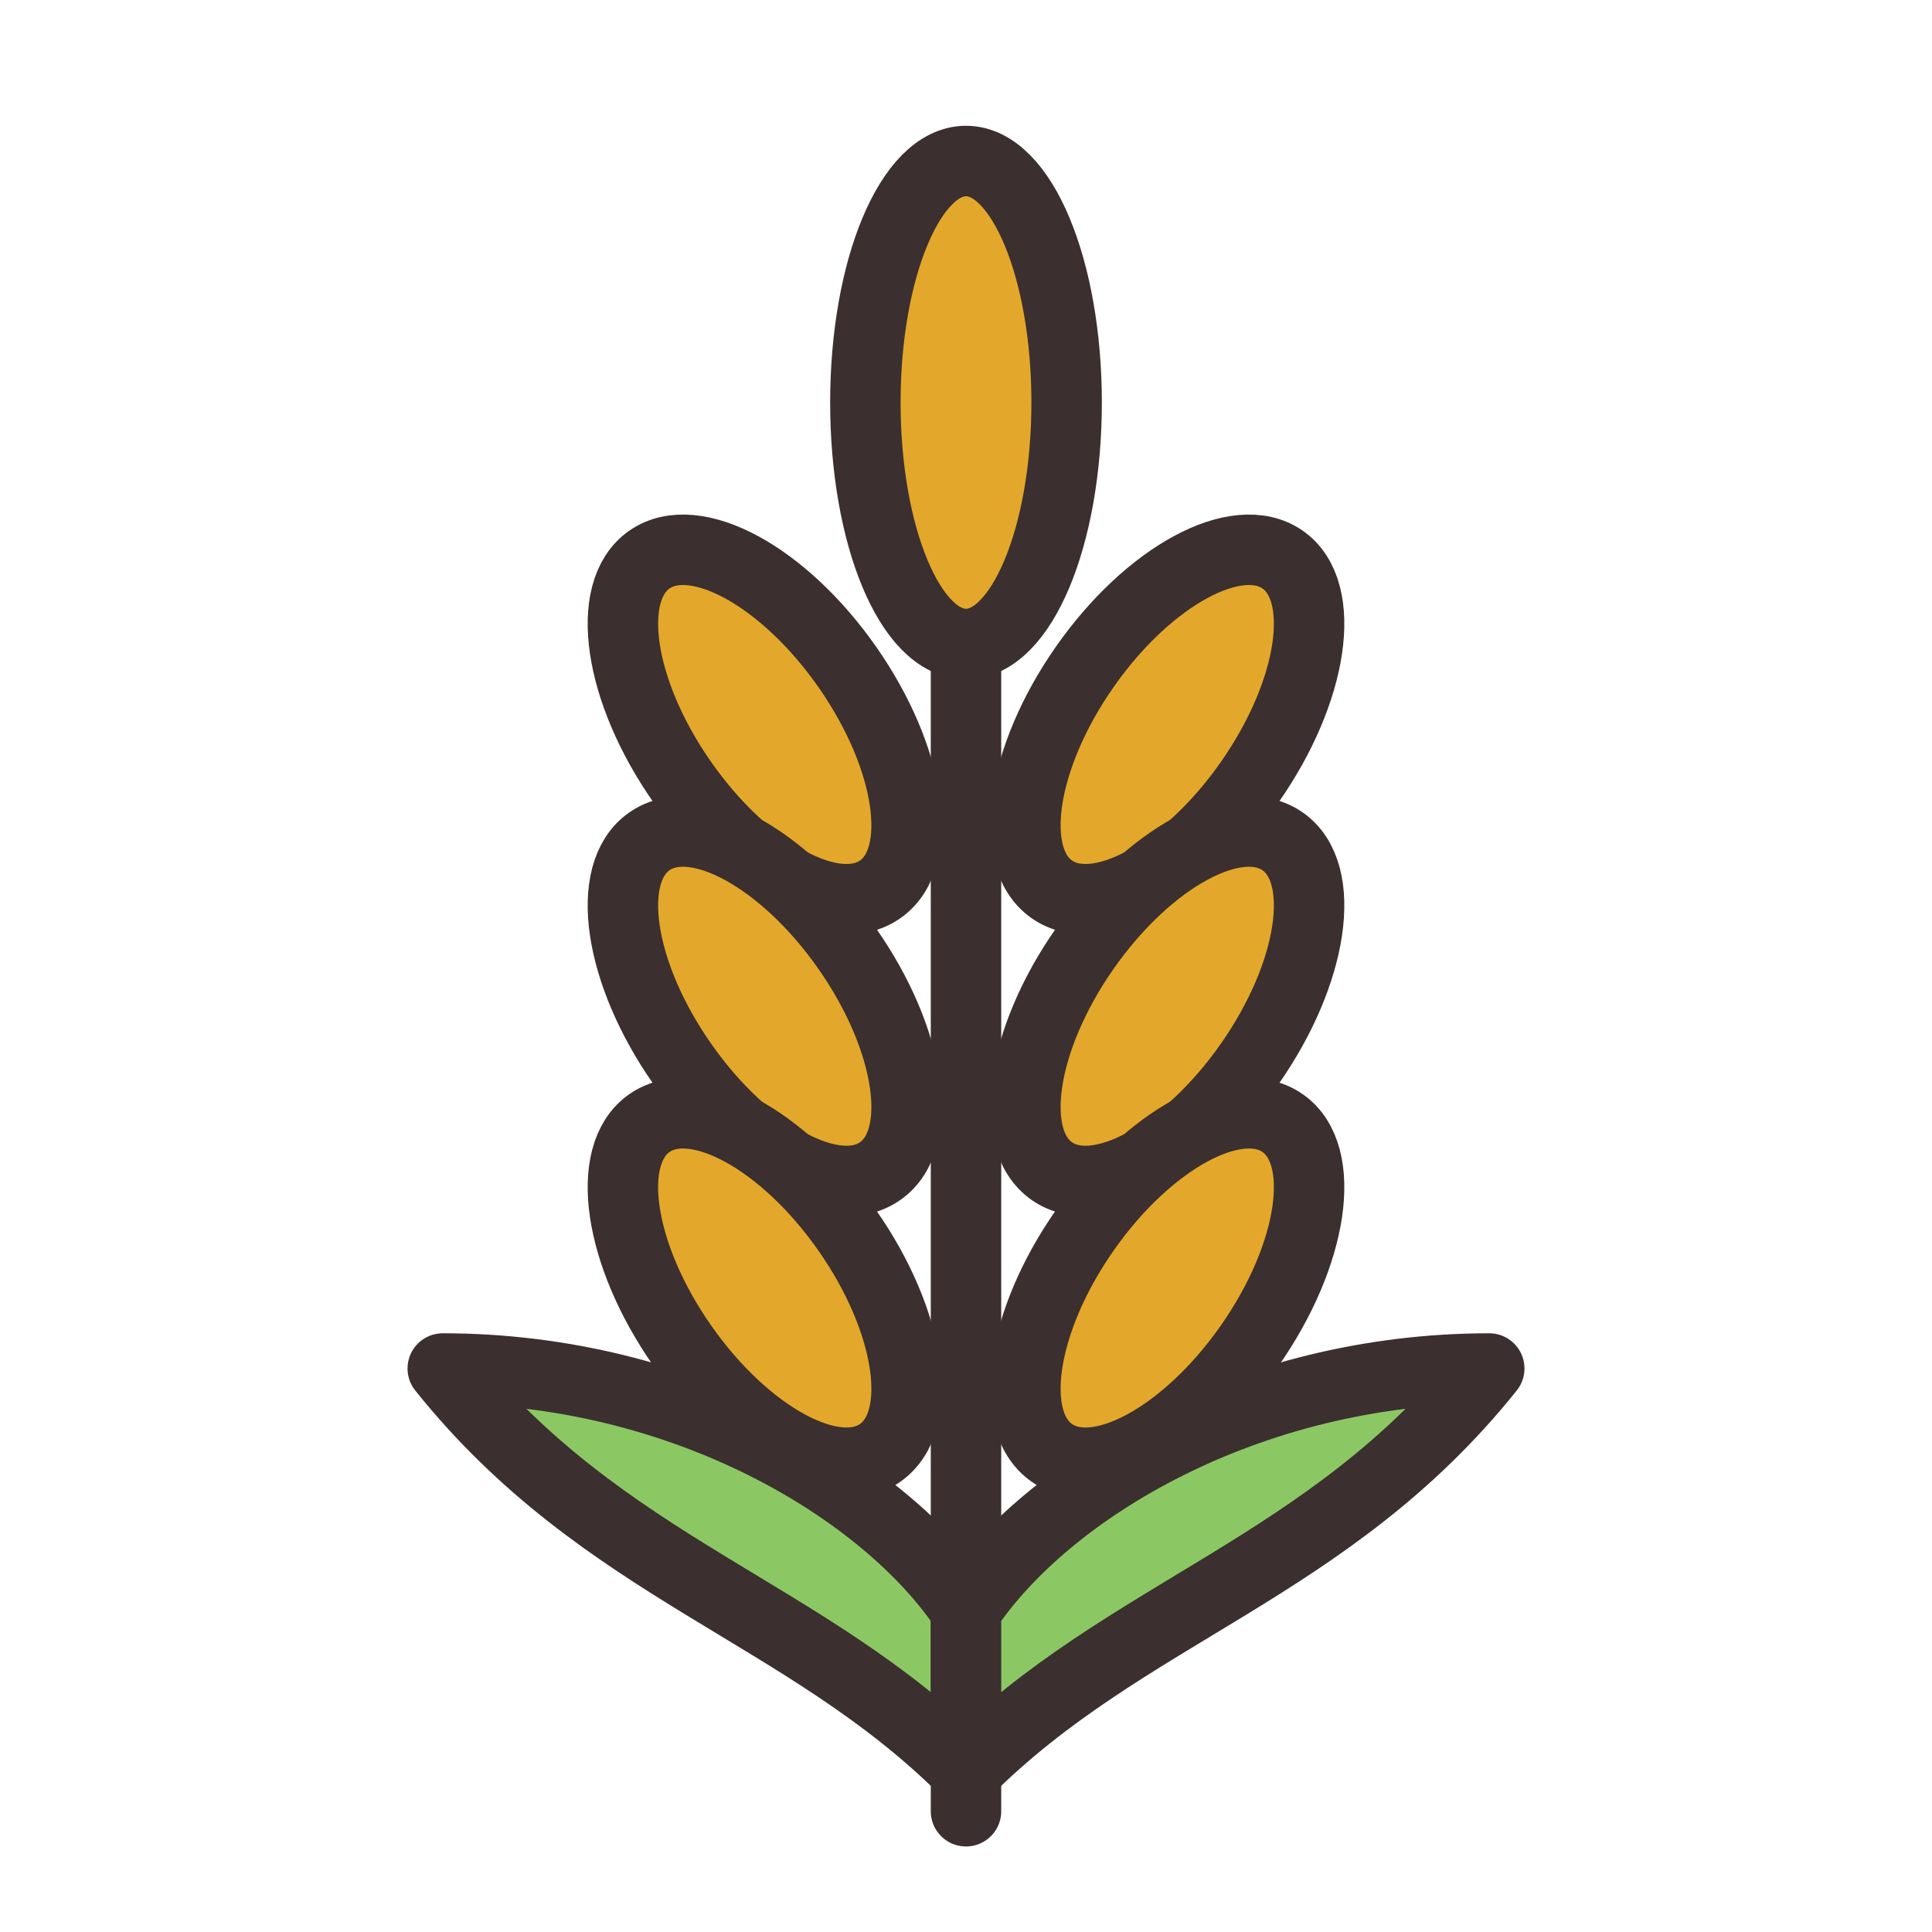
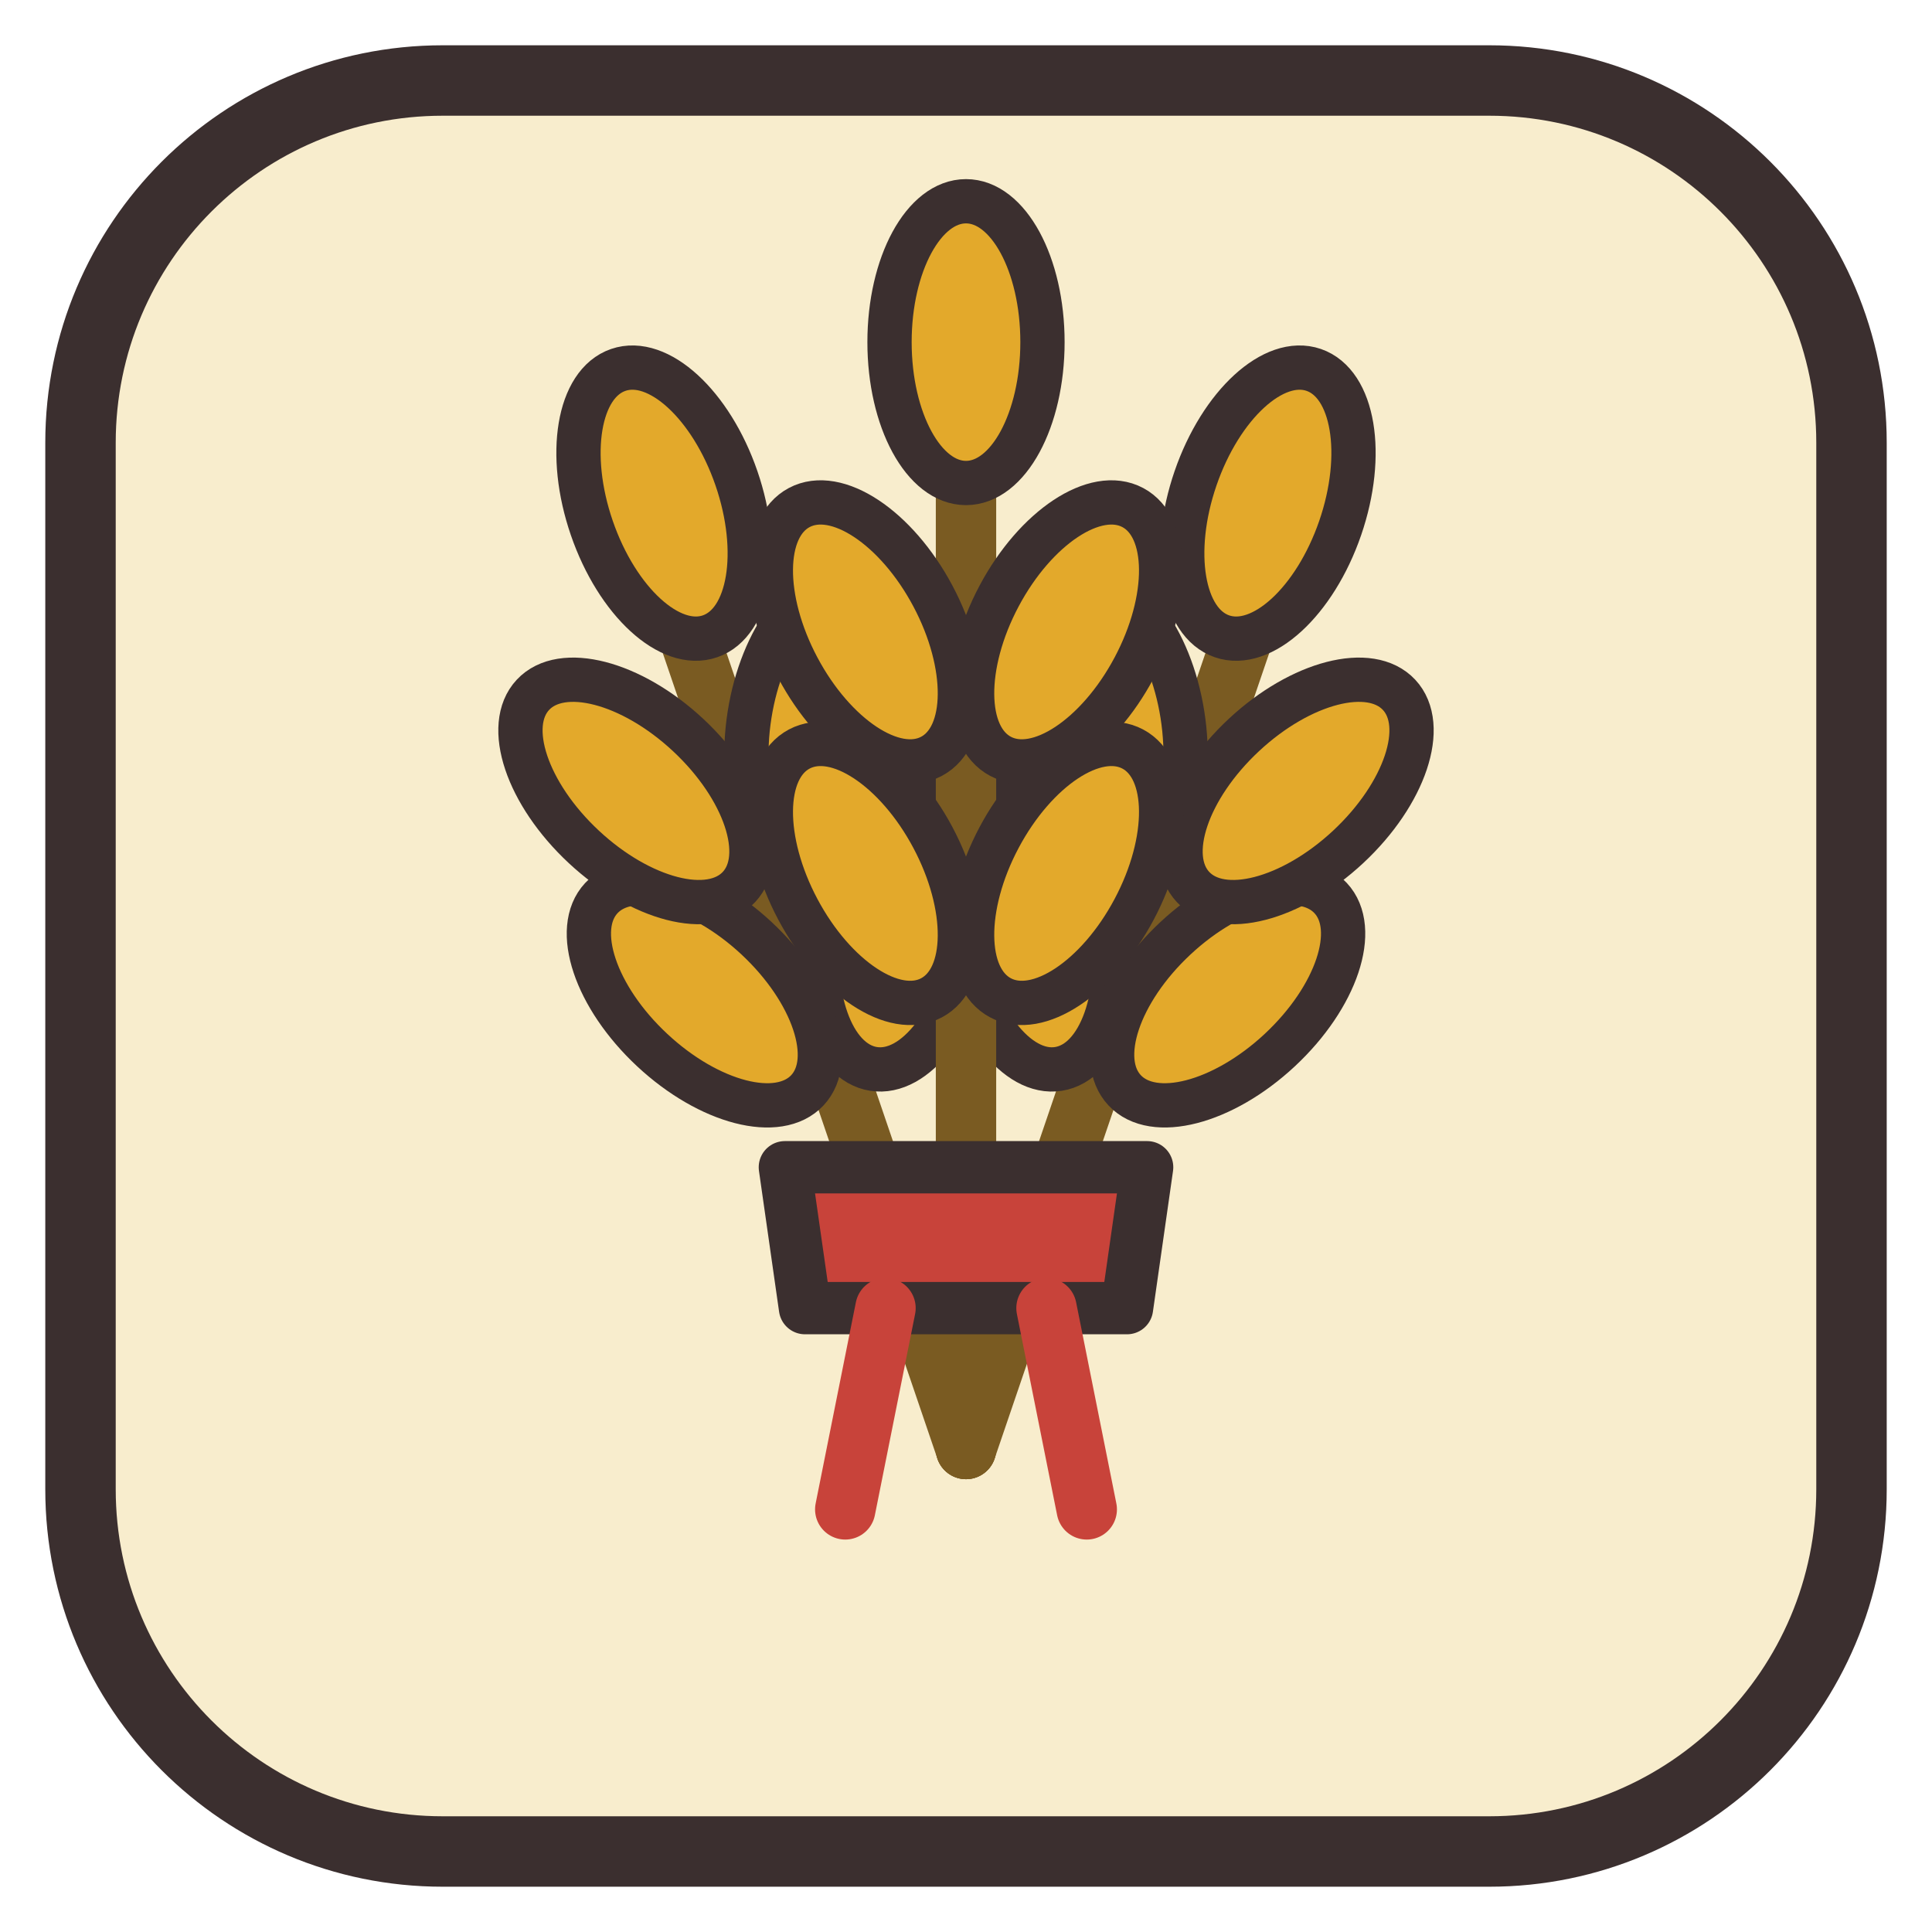
<svg xmlns="http://www.w3.org/2000/svg" width="96" height="96" viewBox="0 0 96 96">
-   <g fill="none" stroke="#3B2F2F" stroke-width="3.5" stroke-linejoin="round" stroke-linecap="round">
-     <path d="M48 90 V26" />
-     <path d="M48 88 C40 80 30 78 22 68 C34 68 44 74 48 80 Z" fill="#8BC864" />
-     <path d="M48 88 C56 80 66 78 74 68 C62 68 52 74 48 80 Z" fill="#8BC864" />
-     <ellipse cx="38" cy="36" rx="5" ry="10" transform="rotate(-35 38 36)" fill="#E3A82B" />
-     <ellipse cx="58" cy="36" rx="5" ry="10" transform="rotate(35 58 36)" fill="#E3A82B" />
-     <ellipse cx="38" cy="50" rx="5" ry="10" transform="rotate(-35 38 50)" fill="#E3A82B" />
-     <ellipse cx="58" cy="50" rx="5" ry="10" transform="rotate(35 58 50)" fill="#E3A82B" />
-     <ellipse cx="38" cy="64" rx="5" ry="10" transform="rotate(-35 38 64)" fill="#E3A82B" />
-     <ellipse cx="58" cy="64" rx="5" ry="10" transform="rotate(35 58 64)" fill="#E3A82B" />
-     <ellipse cx="48" cy="20" rx="5" ry="12" fill="#E3A82B" />
+   <defs>
+     <clipPath id="t">
+       <rect x="4" y="4" width="88" height="88" rx="18" />
+     </clipPath>
+   </defs>
+   <rect x="4" y="4" width="88" height="88" rx="18" fill="#F8EDCD" />
+   <g clip-path="url(#t)" />
+   <g fill="none" stroke="#3B2F2F" stroke-width="3" stroke-linejoin="round" stroke-linecap="round">
+     <g transform="translate(48 46) scale(1.0) translate(-48 -48)">
+       <path d="M48 74 L33.0 30.0" stroke="#7A5B22" stroke-width="3" />
+       <ellipse cx="44.5" cy="48.2" rx="3.8" ry="7" transform="rotate(9 44.5 48.2)" fill="#E3A92B" stroke-width="2.2" />
+       <ellipse cx="35.0" cy="51.4" rx="3.8" ry="7" transform="rotate(-47 35.0 51.4)" fill="#E3A92B" stroke-width="2.2" />
+       <ellipse cx="41.0" cy="38.1" rx="3.8" ry="7" transform="rotate(9 41.0 38.1)" fill="#E3A92B" stroke-width="2.2" />
+       <ellipse cx="31.6" cy="41.3" rx="3.8" ry="7" transform="rotate(-47 31.6 41.3)" fill="#E3A92B" stroke-width="2.2" />
+       <ellipse cx="33.0" cy="27.0" rx="3.8" ry="7" transform="rotate(-19 33.0 27.0)" fill="#E3A92B" stroke-width="2.2" />
+       <path d="M48 74 L63.0 30.0" stroke="#7A5B22" stroke-width="3" />
+       <ellipse cx="61.0" cy="51.4" rx="3.8" ry="7" transform="rotate(47 61.0 51.4)" fill="#E3A92B" stroke-width="2.2" />
+       <ellipse cx="51.5" cy="48.2" rx="3.8" ry="7" transform="rotate(-9 51.5 48.2)" fill="#E3A92B" stroke-width="2.2" />
+       <ellipse cx="64.4" cy="41.3" rx="3.8" ry="7" transform="rotate(47 64.4 41.3)" fill="#E3A92B" stroke-width="2.2" />
+       <ellipse cx="55.0" cy="38.1" rx="3.8" ry="7" transform="rotate(-9 55.0 38.1)" fill="#E3A92B" stroke-width="2.2" />
+       <ellipse cx="63.0" cy="27.0" rx="3.8" ry="7" transform="rotate(19 63.0 27.0)" fill="#E3A92B" stroke-width="2.2" />
+       <path d="M48 74 L48.0 22.0" stroke="#7A5B22" stroke-width="3" />
+       <ellipse cx="53.0" cy="45.4" rx="3.8" ry="7" transform="rotate(28 53.0 45.4)" fill="#E3A92B" stroke-width="2.2" />
+       <ellipse cx="43.0" cy="45.4" rx="3.8" ry="7" transform="rotate(-28 43.0 45.4)" fill="#E3A92B" stroke-width="2.2" />
+       <ellipse cx="53.0" cy="33.4" rx="3.8" ry="7" transform="rotate(28 53.0 33.4)" fill="#E3A92B" stroke-width="2.2" />
+       <ellipse cx="43.0" cy="33.4" rx="3.8" ry="7" transform="rotate(-28 43.0 33.4)" fill="#E3A92B" stroke-width="2.2" />
+       <ellipse cx="48.0" cy="19.0" rx="3.8" ry="7" transform="rotate(0 48.0 19.0)" fill="#E3A92B" stroke-width="2.2" />
+       <path d="M39 60 L57 60 L56 67 L40 67 Z" fill="#C8433A" stroke-width="2.6" />
+       <path d="M44 67 L42 77 M52 67 L54 77" stroke="#C8433A" stroke-width="3" />
+     </g>
  </g>
+   <rect x="4" y="4" width="88" height="88" rx="18" fill="none" stroke="#3B2F2F" stroke-width="3.5" />
</svg>
